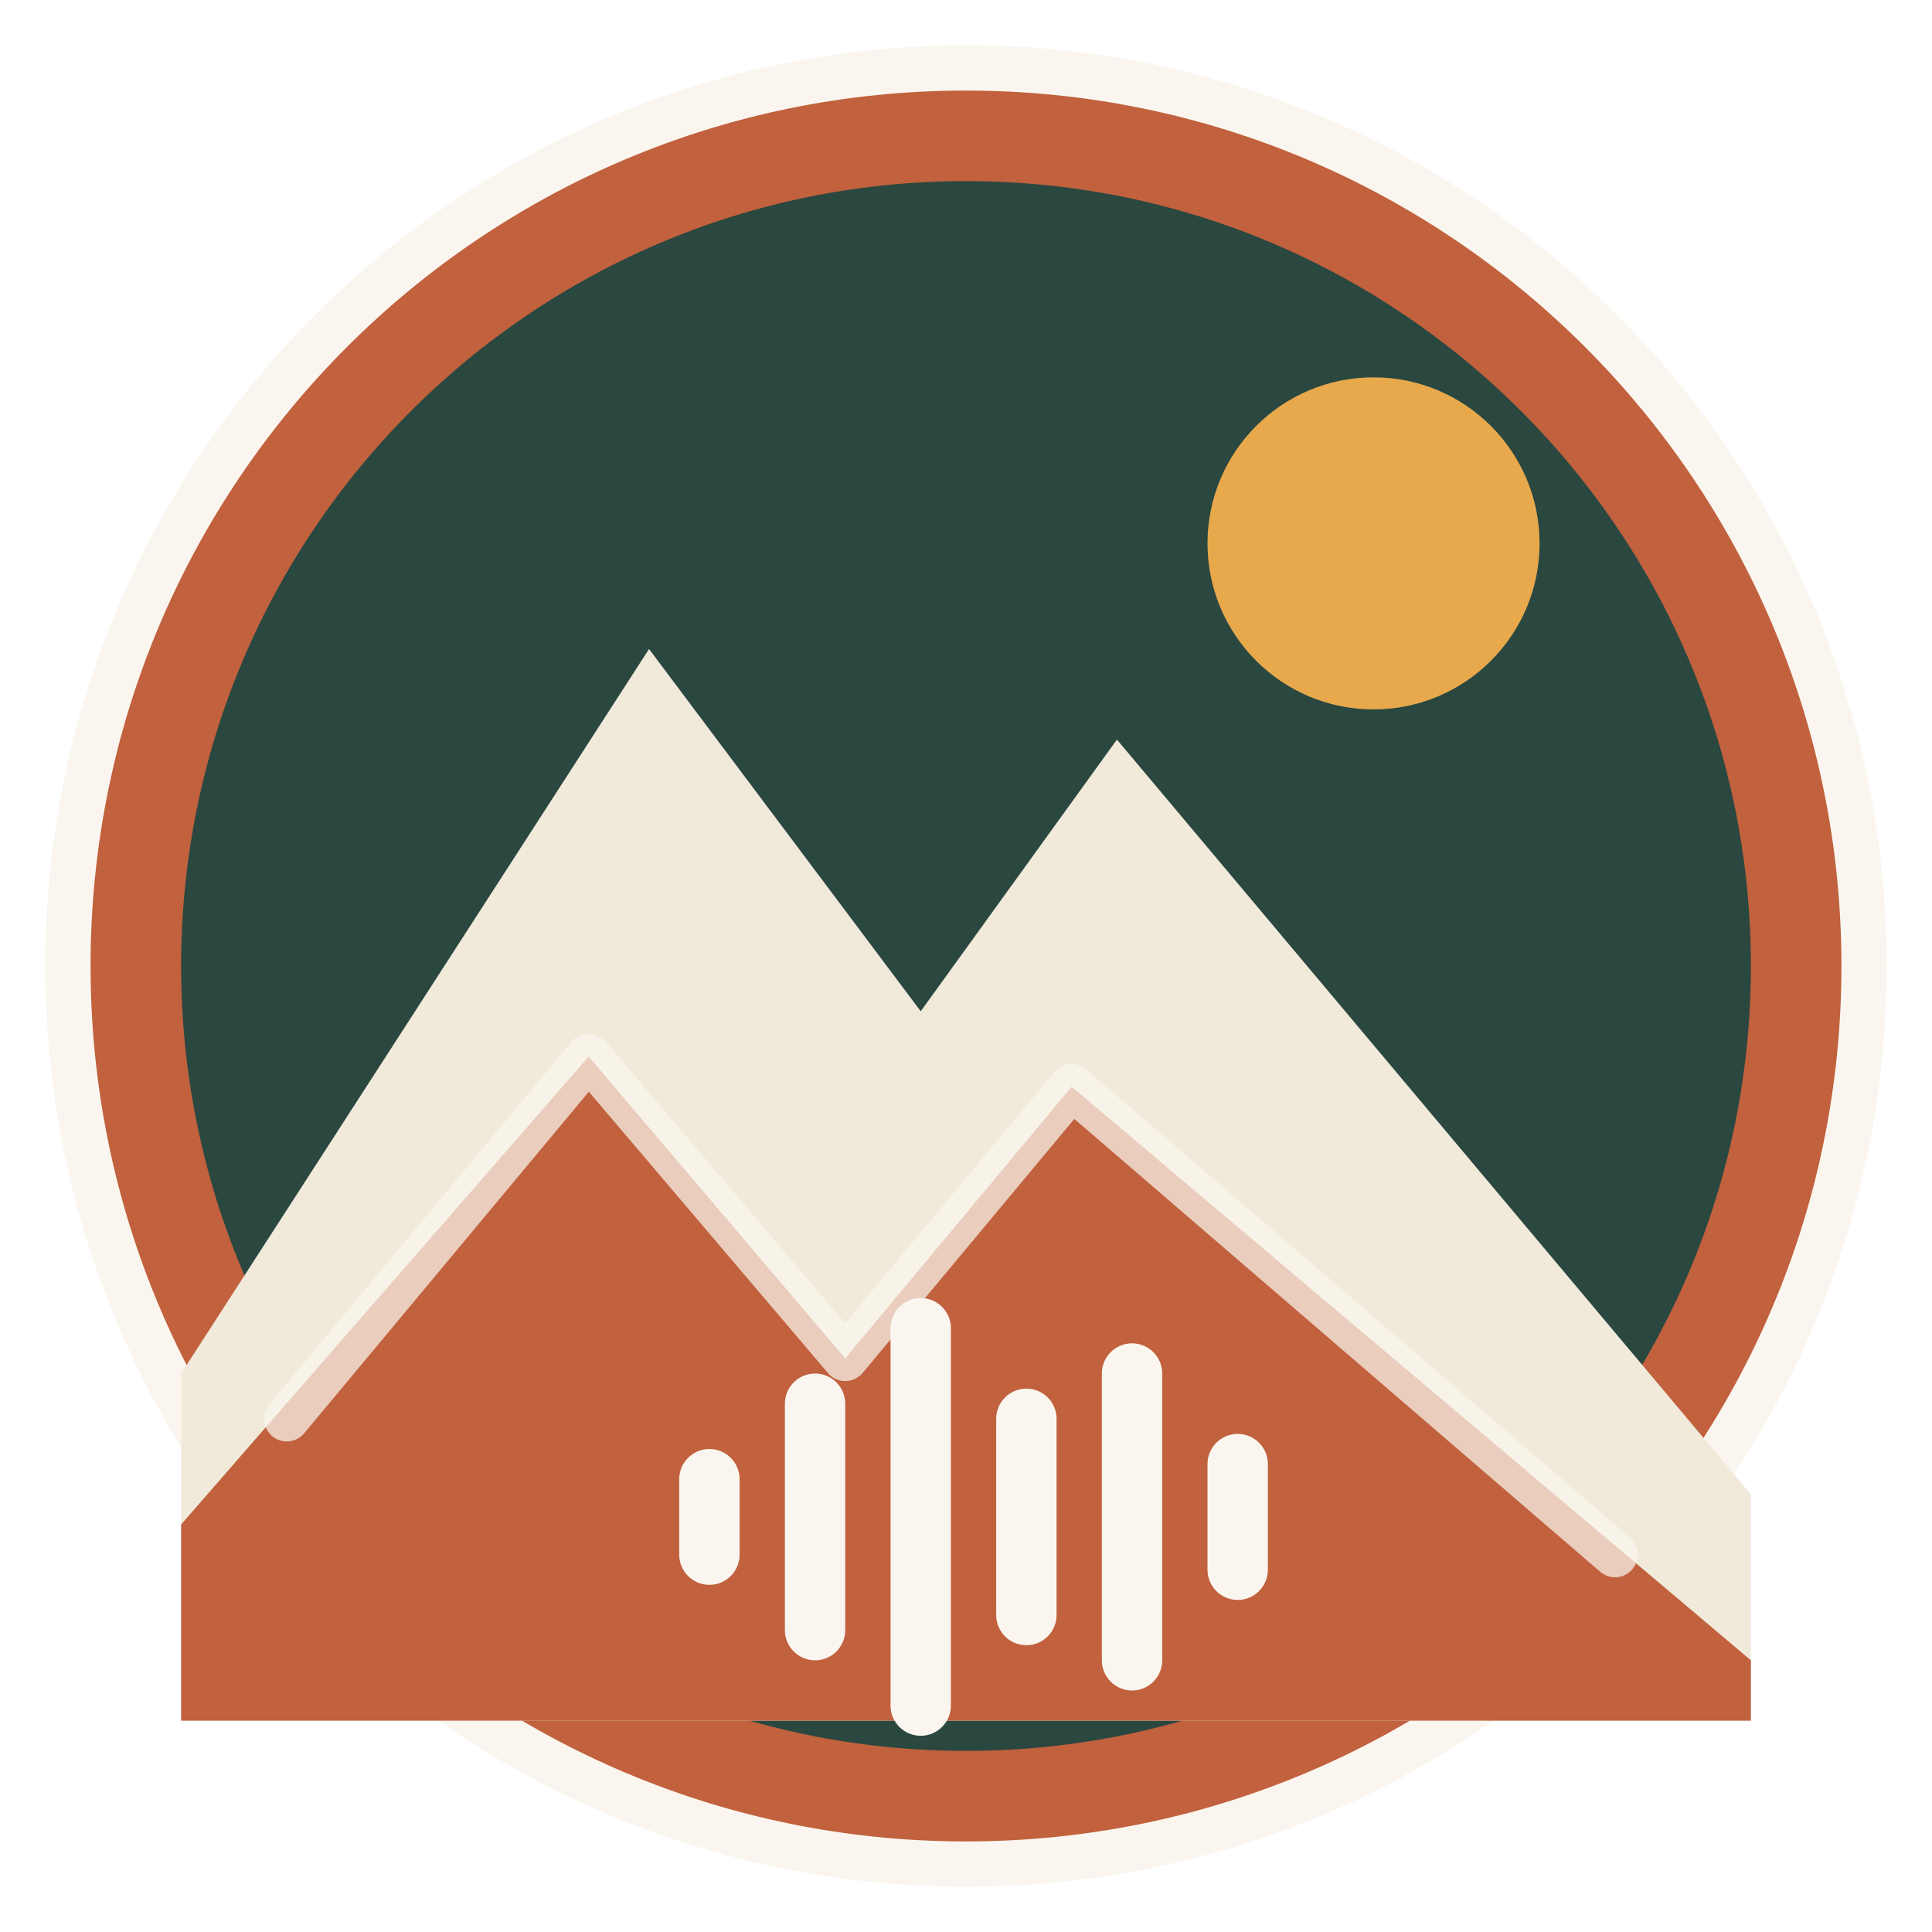
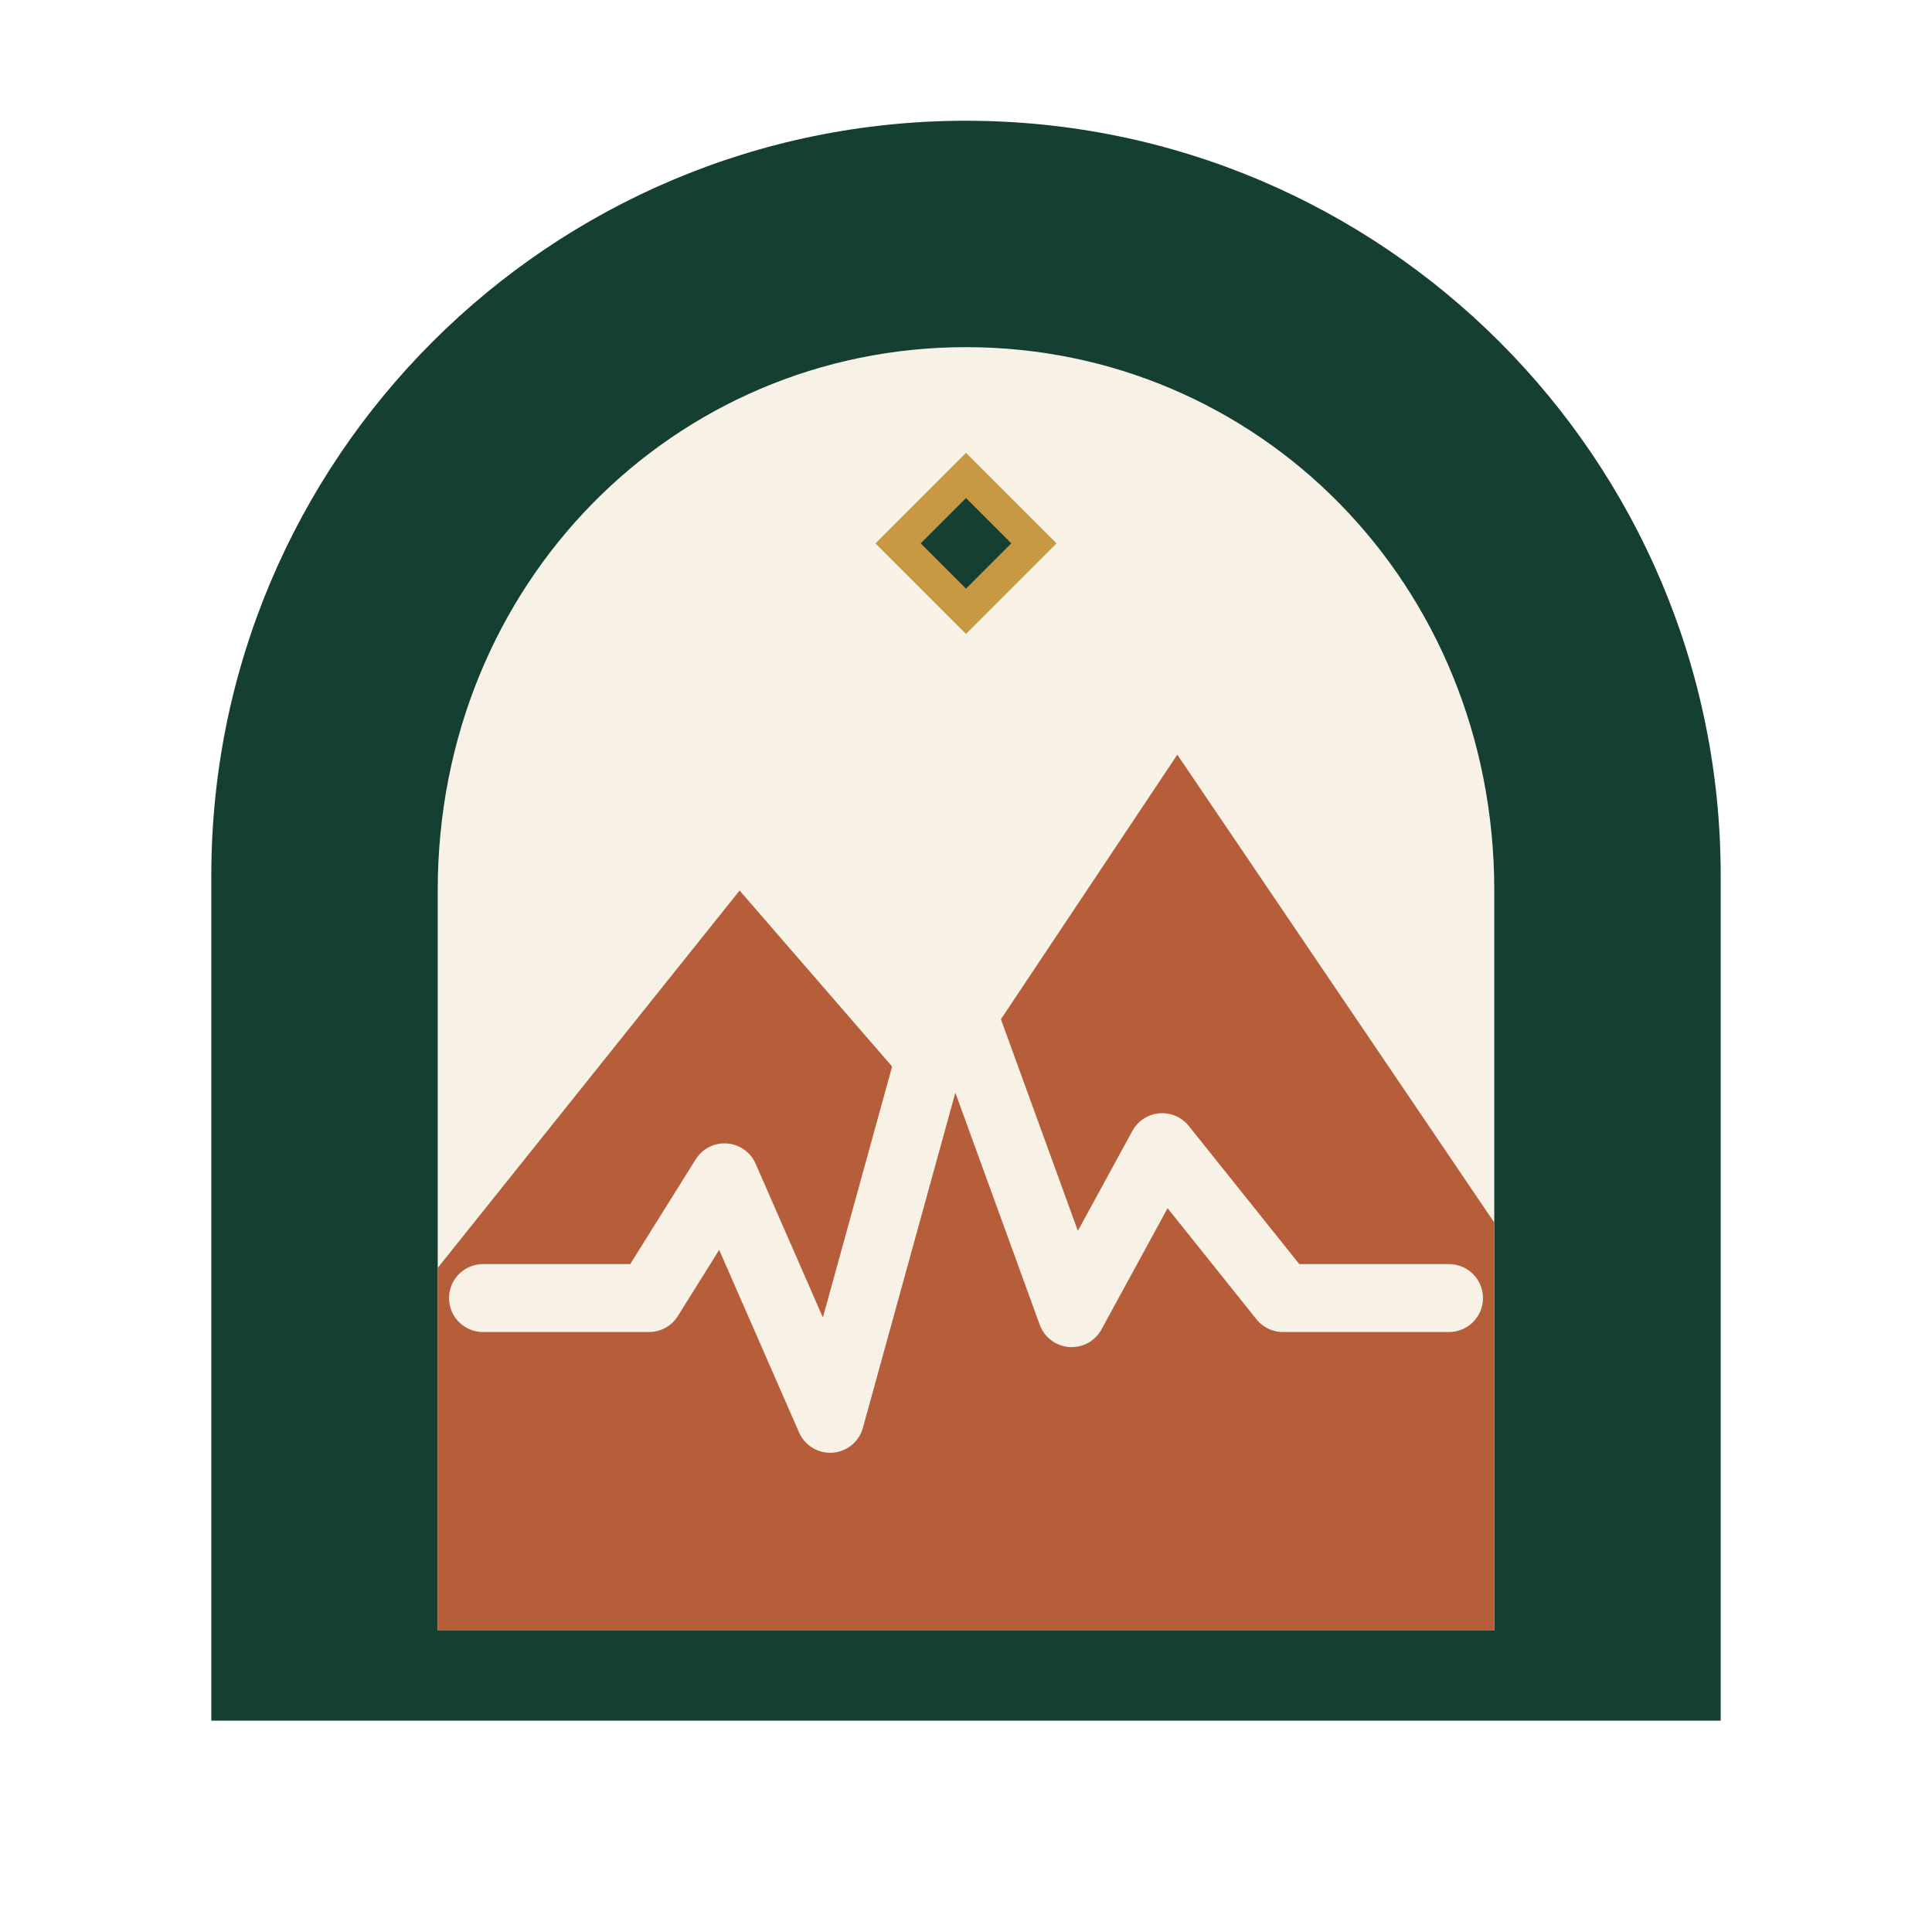
<svg xmlns="http://www.w3.org/2000/svg" viewBox="0 0 128 128" role="img" aria-labelledby="logo-title logo-desc">
-   <circle cx="64" cy="64" r="61" fill="#faf6ef" />
-   <circle cx="64" cy="64" r="55" fill="#2a4740" stroke="#c1613d" stroke-width="6" />
-   <circle cx="91" cy="36" r="11" fill="#e7a94c" />
-   <path d="M12 91 43 43l18 24 13-18 42 50v15H12Z" fill="#f1eadb" />
-   <path d="m12 101 27-31 17 20 15-18 45 38v4H12Z" fill="#c1613d" />
-   <path d="m19 94 20-24 17 20 15-18 36 31" fill="none" stroke="#faf6ef" stroke-width="3" stroke-linecap="round" stroke-linejoin="round" opacity=".72" />
-   <g fill="#faf6ef">
-     <rect x="45" y="96" width="4" height="9" rx="2" />
-     <rect x="52" y="91" width="4" height="19" rx="2" />
-     <rect x="59" y="86" width="4" height="29" rx="2" />
-     <rect x="66" y="92" width="4" height="17" rx="2" />
-     <rect x="73" y="89" width="4" height="23" rx="2" />
-     <rect x="80" y="95" width="4" height="11" rx="2" />
-   </g>
+   <path fill="#153f32" d="M14 114V58C14 30.4 36.4 8 64 8s50 22.4 50 50v56H14Z" />
+   <path fill="#f7f1e6" d="M29 108V59c0-20.4 15.7-36 35-36s35 15.6 35 36v49H29Z" />
+   <path fill="#b65d3a" d="m29 84 20-25 13 15 16-24 21 31v27H29Z" />
+   <path fill="#c89943" d="m64 30 6 6-6 6-6-6 6-6Z" />
+   <path fill="#153f32" d="m64 33 3 3-3 3-3-3 3-3Z" />
+   <path fill="none" stroke="#f7f1e6" stroke-linecap="round" stroke-linejoin="round" stroke-width="4.5" d="M32 86h11l5-8 7 16 8-29 8 22 6-11 8 10h11" />
</svg>
